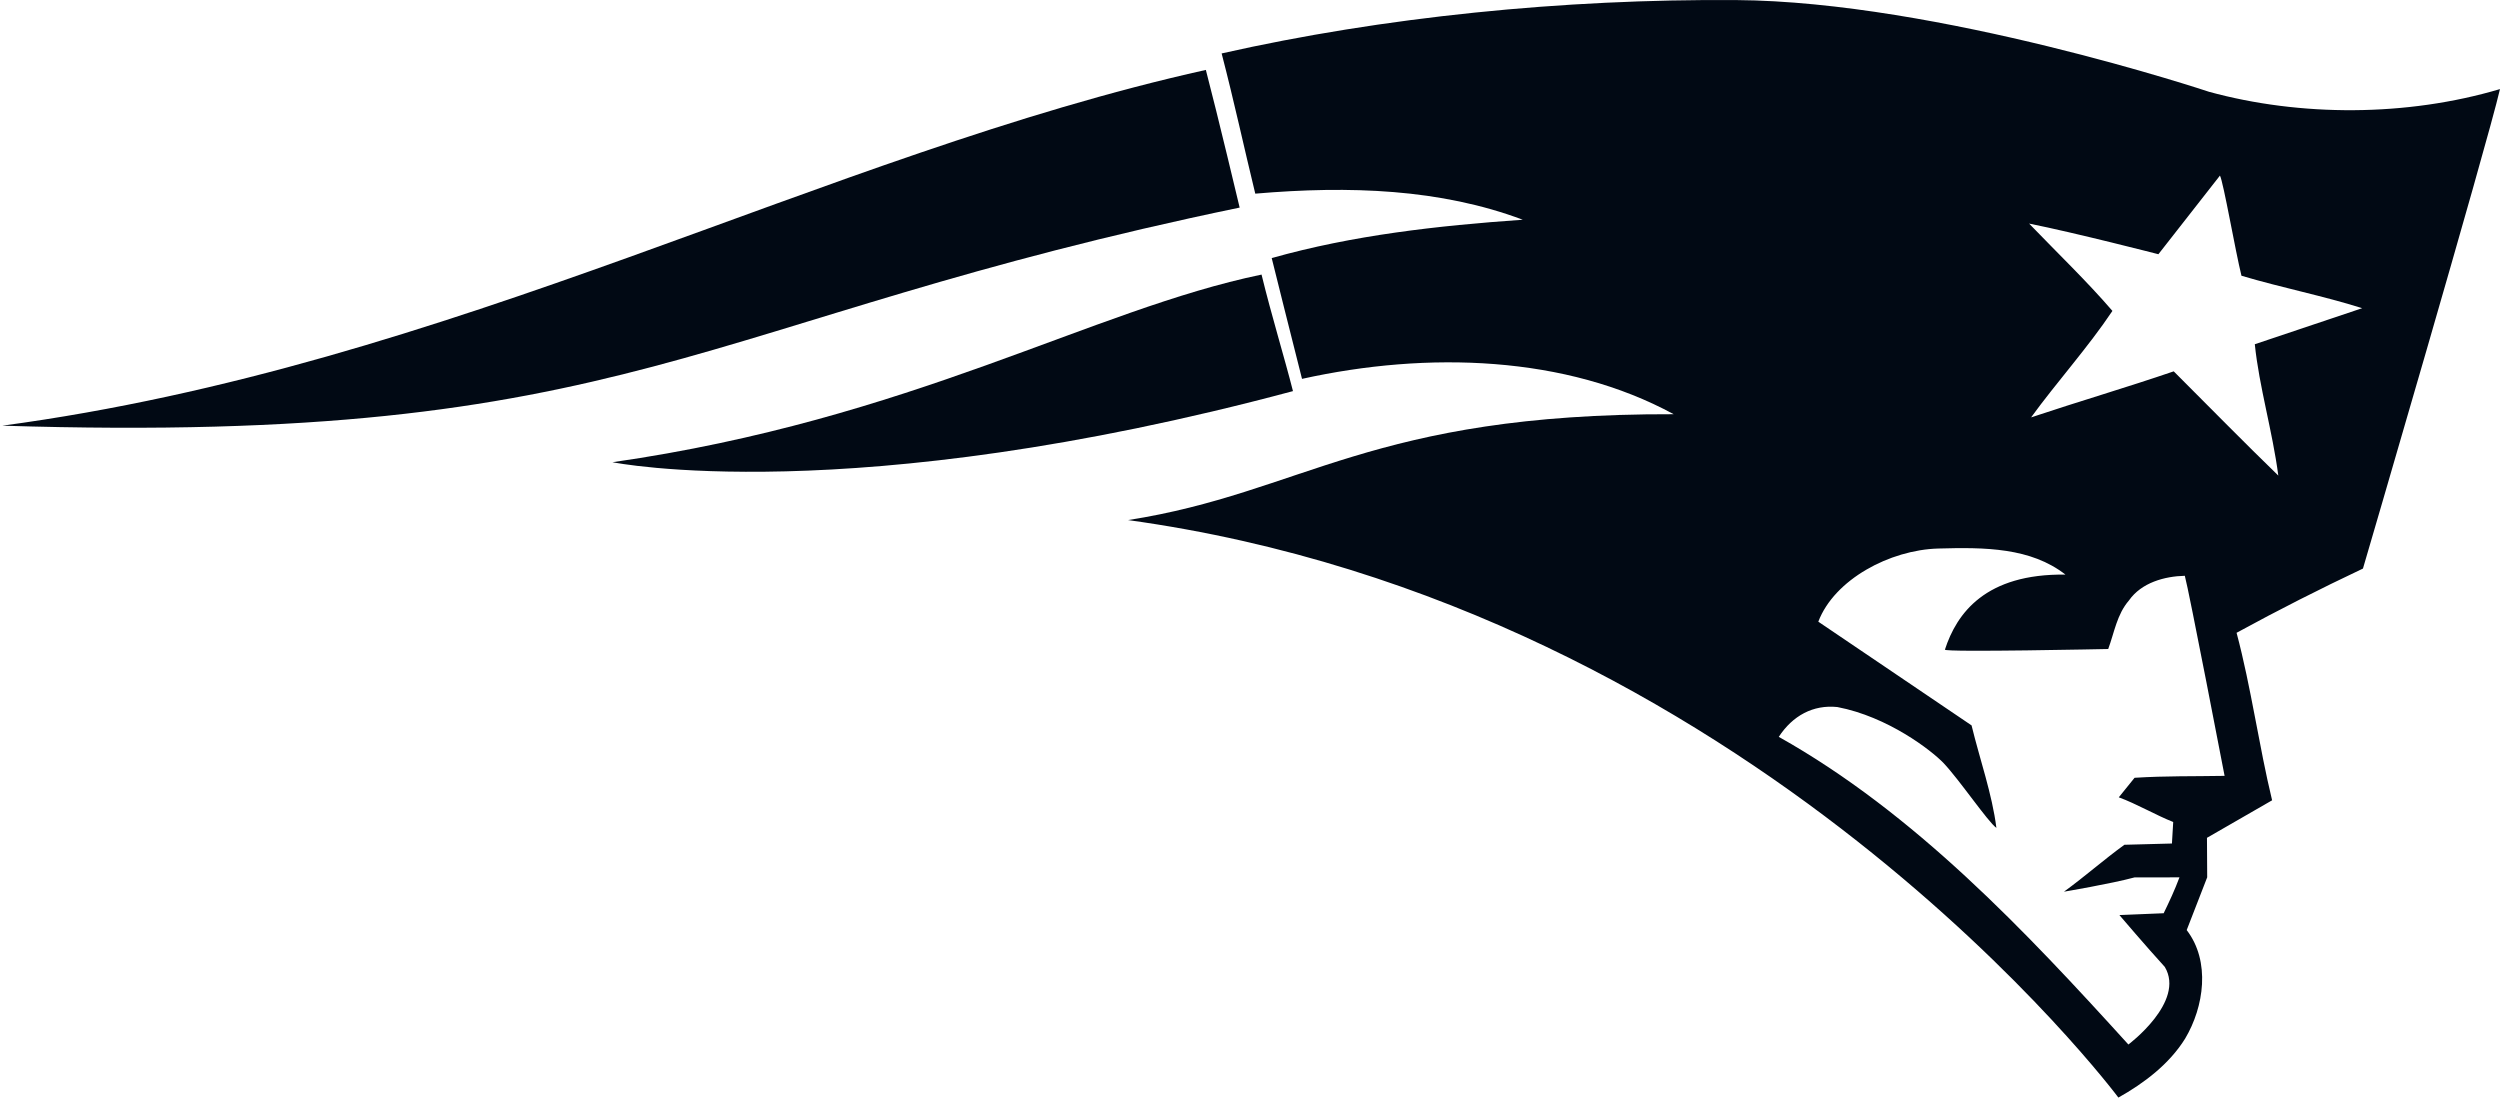
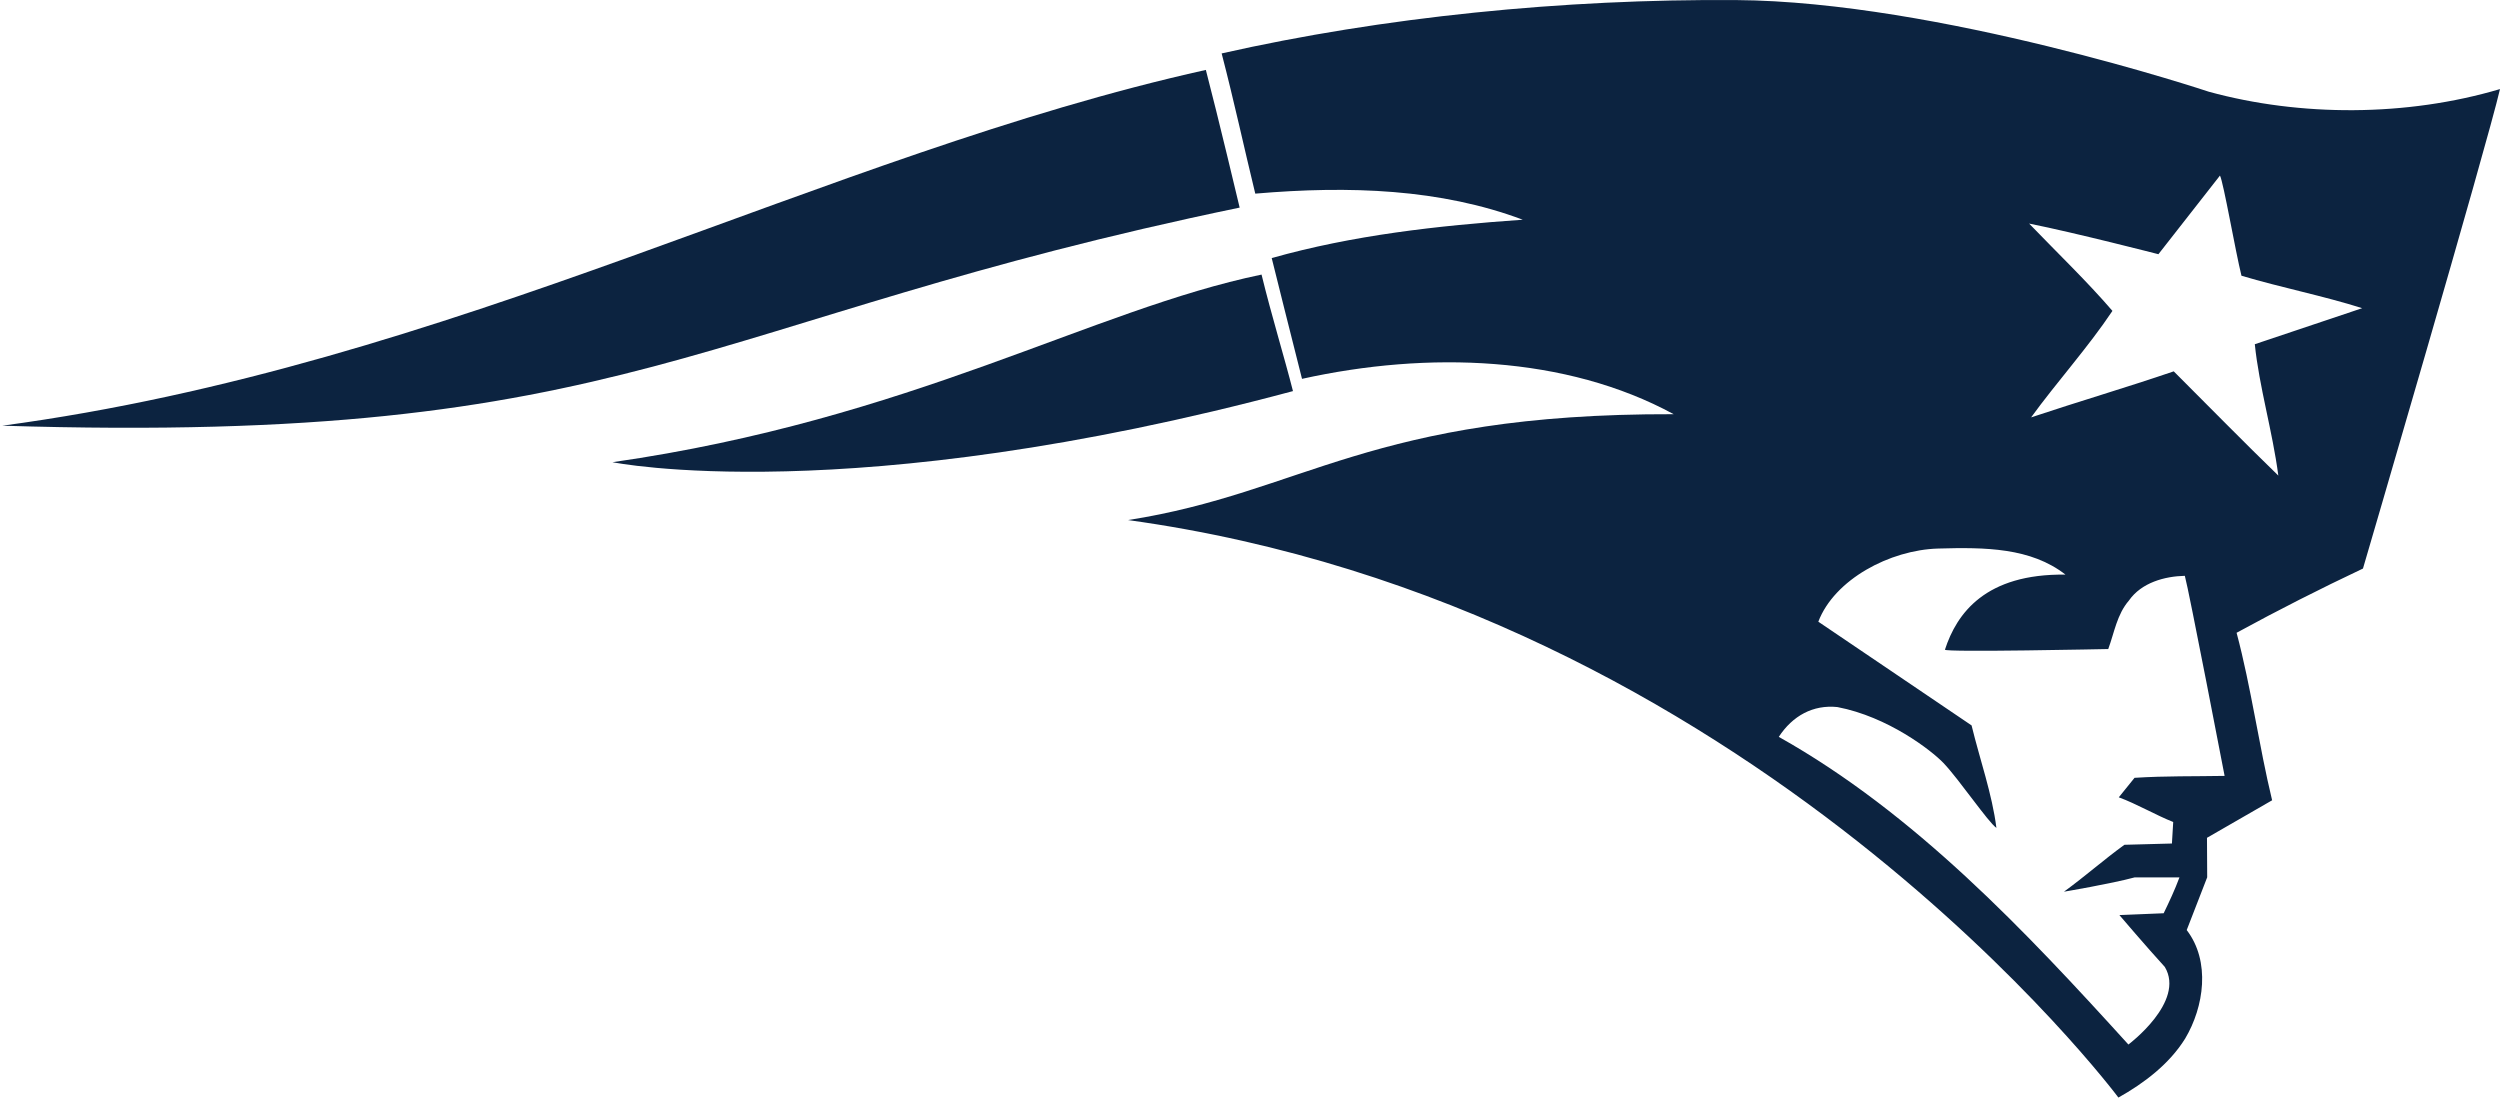
- <svg xmlns="http://www.w3.org/2000/svg" height="73" viewBox="0 0 165 73" width="165">
-   <g fill="#010914" transform="">
-     <path d="m145.786 6.055s-17.864-5.958-31.209-6.051c-11.395-.08-23.295 1.116-33.949 3.523.833 3.208 1.473 6.184 2.22 9.254 6.235-.536 12.24-.312 17.655 1.721-5.669.396-11.21 1.021-16.57 2.531 0 0 1.553 6.241 2 7.972 8.321-1.841 17.423-1.533 24.531 2.333-20.024-.054-24.42 5.176-36.013 6.987 41.186 5.689 65.363 38.115 65.363 38.115 1.673-.936 3.357-2.203 4.404-3.891 1.246-2.092 1.691-5.093.104-7.164l1.353-3.483-.015-2.606 4.299-2.476c-.865-3.58-1.386-7.457-2.345-11.056 2.745-1.499 5.518-2.904 8.341-4.239 0 0 8.159-27.829 9.044-31.645-6.155 1.825-13.173 1.83-19.214.176zm-4.906 45.281-1.04 1.287c1.16.423 2.455 1.18 3.592 1.629l-.084 1.42-3.138.083c-1.432 1.043-2.557 2.055-3.987 3.096 0 0 3.071-.515 4.665-.944l2.957-.001c-.321.858-.671 1.602-1.043 2.368l-2.922.12s1.774 2.083 2.997 3.423c1.374 2.3-2.403 5.121-2.403 5.121-6.76-7.449-14.106-15.272-23.075-20.306.911-1.393 2.266-2.136 3.869-1.967 3.335.639 6.203 2.859 7.003 3.694 1.038 1.089 2.928 3.882 3.491 4.282-.282-2.242-1.092-4.51-1.639-6.765l-10.115-6.845c1.062-2.788 4.722-4.738 7.912-4.828 3.092-.089 6.112-.063 8.4 1.721-5.276-.071-7.176 2.549-7.956 4.952-.039.189 10.778-.042 10.778-.042.406-1.096.571-2.277 1.366-3.201.83-1.186 2.36-1.599 3.69-1.631.253.879 2.625 13.205 2.625 13.205-2.069.038-3.857-.004-5.944.127zm9.489-19.947c-2.232-2.163-4.646-4.624-6.903-6.88-3.12 1.067-6.293 1.995-9.414 3.038 1.687-2.321 3.756-4.614 5.368-7.027-1.701-1.974-3.585-3.776-5.5-5.764 3.049.609 8.534 2.023 8.534 2.023l4.063-5.191c.232.438 1.02 5.008 1.42 6.611 2.628.785 5.409 1.329 7.966 2.142l-7.086 2.378c.282 2.782 1.167 5.729 1.552 8.671z" />
-     <g transform="translate(0 4.02439)">
-       <path d="m83.262 14.098c-11.179 2.312-23.105 9.55-42.839 12.384 0 0 15.568 3.17 44.913-4.693-.557-2.197-1.414-4.98-2.074-7.69z" />
-       <path d="m79.586.59c-25.228 5.613-49.739 19.497-79.436 23.48 41.76 1.31 45.574-6.917 81.667-14.394 0 0-1.437-6.055-2.231-9.087z" />
+ <svg xmlns="http://www.w3.org/2000/svg" width="165px" height="73px" viewBox="0 0 165 73" version="1.1">
+   <defs />
+   <g id="Artboard" stroke="none" stroke-width="1" fill="none" fill-rule="evenodd" transform="translate(-345, -2408)">
+     <g id="165x72-pats" transform="translate(345, 2408)" fill="#0C2340" fill-rule="nonzero">
+       <path d="M145.786,6.055 C145.786,6.055 127.922,0.096 114.577,0.004 C103.182,-0.076 91.282,1.12 80.629,3.526 C81.462,6.734 82.101,9.71 82.848,12.78 C89.084,12.244 95.088,12.468 100.503,14.501 C94.834,14.897 89.293,15.522 83.933,17.032 C83.933,17.032 85.486,23.273 85.933,25.004 C94.254,23.162 103.355,23.471 110.464,27.337 C90.44,27.283 86.044,32.513 74.451,34.324 C115.638,40.013 139.815,72.439 139.815,72.439 C141.488,71.503 143.171,70.236 144.219,68.548 C145.464,66.457 145.91,63.456 144.323,61.384 L145.675,57.901 L145.661,55.295 L149.96,52.819 C149.095,49.238 148.574,45.362 147.615,41.763 C150.36,40.264 153.133,38.859 155.956,37.524 C155.956,37.524 164.115,9.695 165,5.879 C158.845,7.704 151.827,7.709 145.786,6.055 Z M140.88,51.336 L139.84,52.623 C141,53.046 142.295,53.803 143.432,54.252 L143.347,55.672 L140.21,55.756 C138.778,56.799 137.653,57.81 136.222,58.852 C136.222,58.852 139.294,58.337 140.887,57.908 L143.845,57.907 C143.524,58.765 143.173,59.509 142.802,60.275 L139.88,60.395 C139.88,60.395 141.654,62.478 142.878,63.818 C144.252,66.117 140.475,68.939 140.475,68.939 C133.715,61.49 126.369,53.667 117.4,48.633 C118.31,47.241 119.666,46.498 121.269,46.666 C124.604,47.305 127.472,49.525 128.271,50.36 C129.309,51.45 131.199,54.243 131.763,54.642 C131.481,52.401 130.671,50.133 130.124,47.877 L120.009,41.032 C121.072,38.244 124.731,36.294 127.921,36.204 C131.013,36.115 134.033,36.141 136.322,37.925 C131.046,37.854 129.146,40.474 128.366,42.878 C128.327,43.066 139.144,42.836 139.144,42.836 C139.55,41.74 139.714,40.559 140.509,39.635 C141.339,38.448 142.869,38.035 144.199,38.004 C144.452,38.883 146.824,51.209 146.824,51.209 C144.755,51.247 142.967,51.205 140.88,51.336 Z M150.37,31.389 C148.138,29.226 145.724,26.765 143.467,24.509 C140.346,25.576 137.173,26.504 134.053,27.547 C135.74,25.225 137.809,22.933 139.421,20.519 C137.721,18.545 135.836,16.743 133.921,14.755 C136.97,15.364 142.455,16.778 142.455,16.778 L146.518,11.587 C146.75,12.025 147.538,16.595 147.937,18.198 C150.565,18.983 153.346,19.527 155.903,20.34 L148.817,22.718 C149.099,25.5 149.985,28.447 150.37,31.389 Z" id="Shape" />
+       <g id="Group" transform="translate(0, 4.02439)">
+         <path d="M83.262,14.098 C72.083,16.41 60.157,23.648 40.423,26.481 C40.423,26.481 55.99,29.652 85.336,21.788 C84.779,19.591 83.922,16.808 83.262,14.098 Z" id="Shape" />
+         <path d="M79.586,0.59 C54.358,6.203 29.847,20.087 0.15,24.071 C41.909,25.381 45.723,17.154 81.817,9.677 C81.817,9.677 80.38,3.622 79.586,0.59 Z" id="Shape" />
+       </g>
    </g>
  </g>
</svg>
